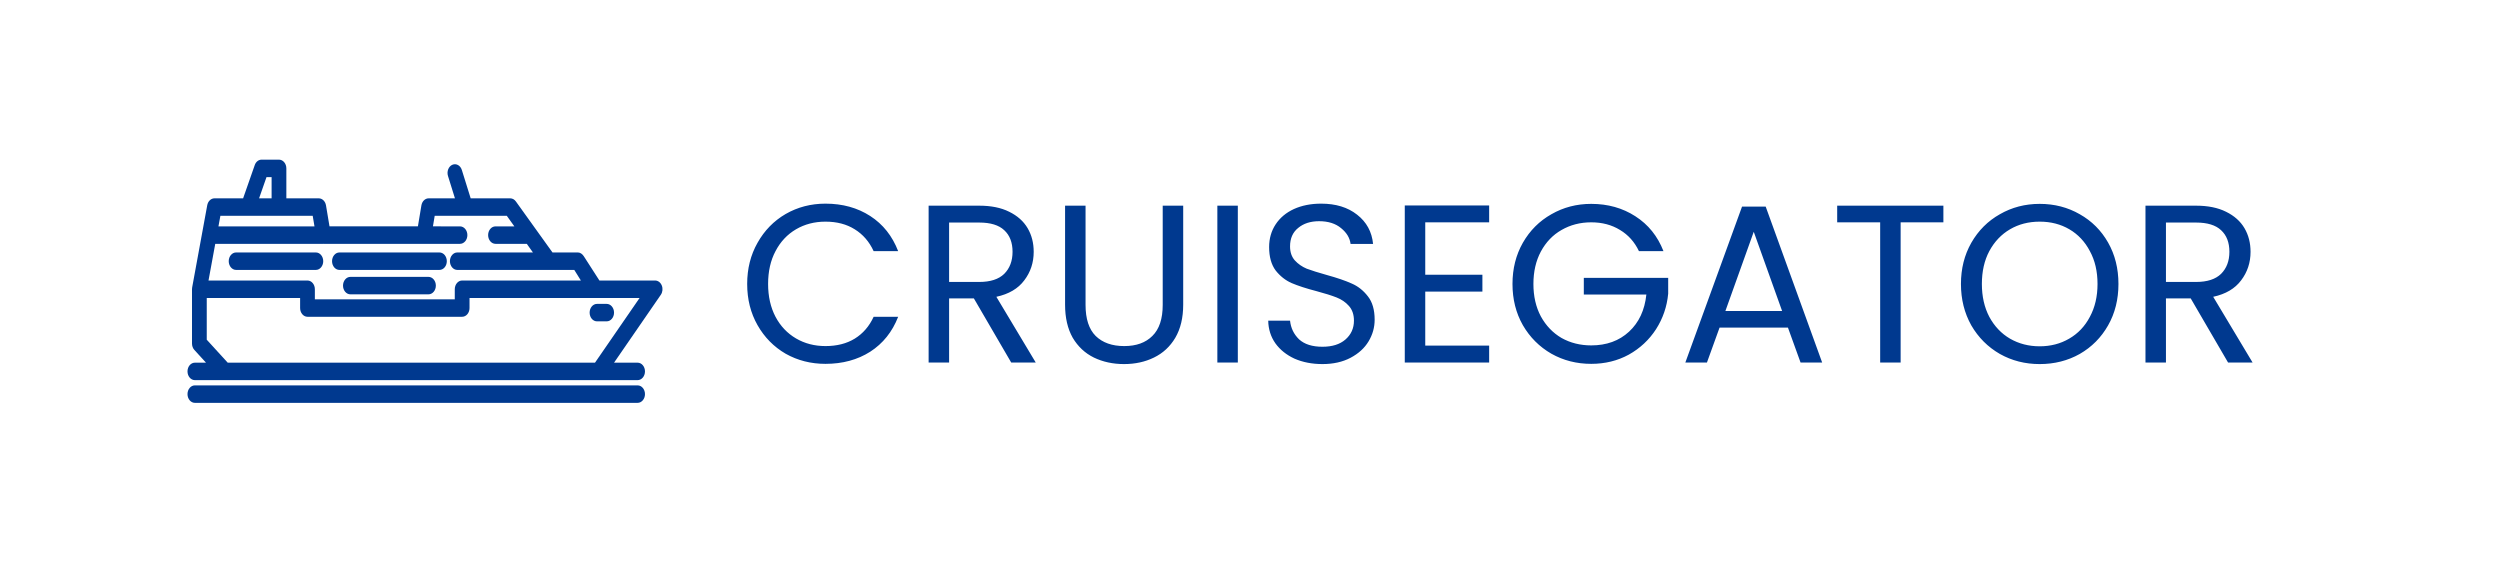
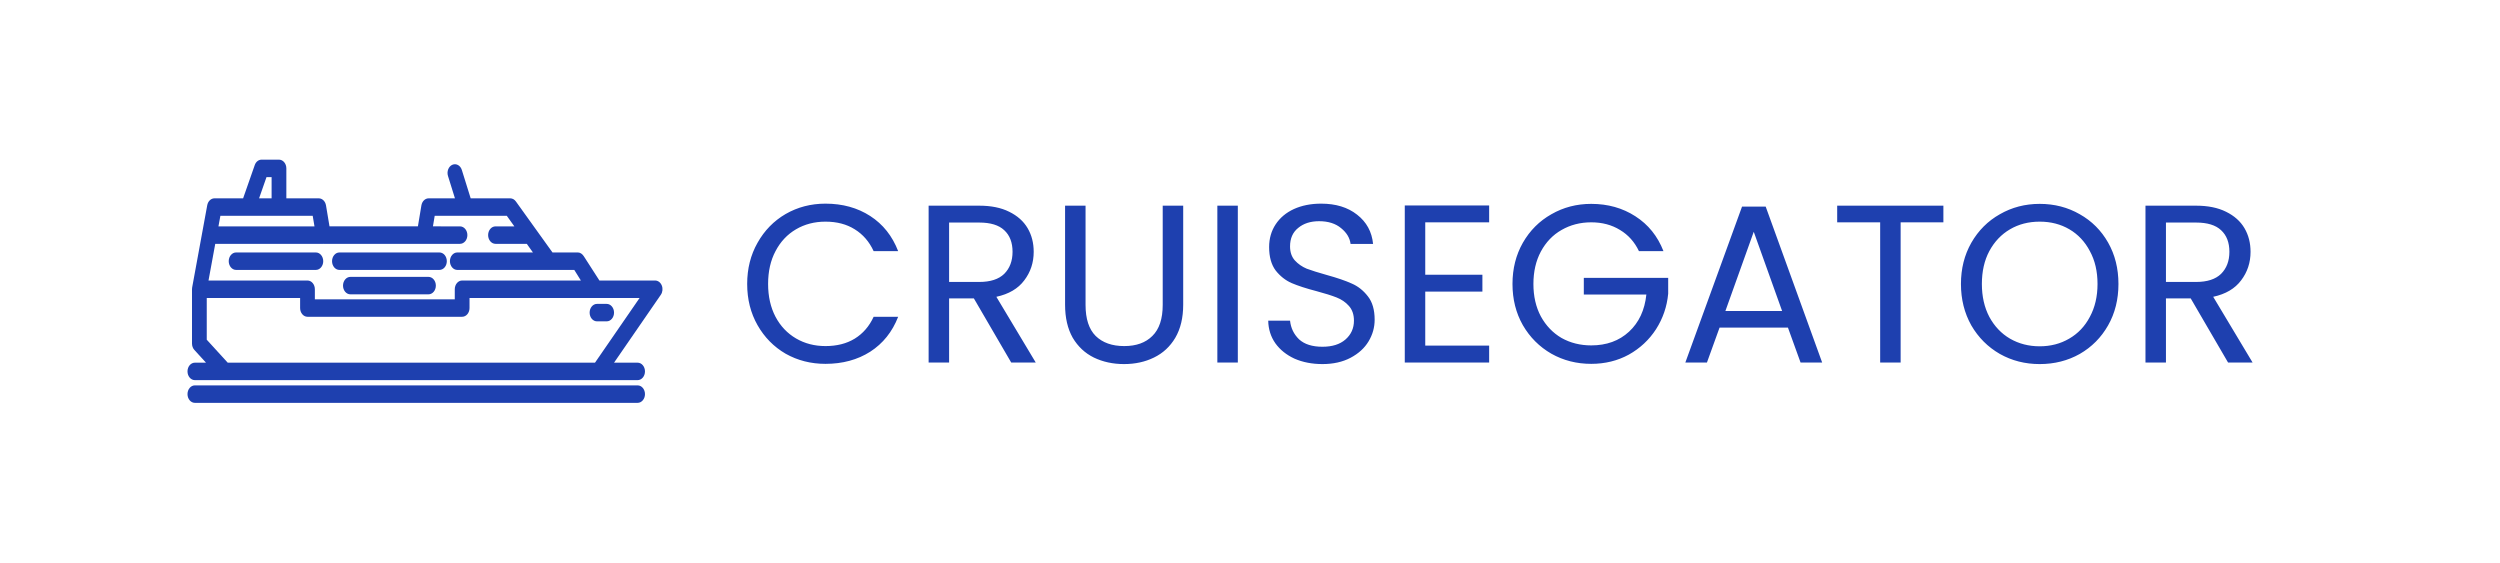
<svg xmlns="http://www.w3.org/2000/svg" width="200" height="45" viewBox="0 0 170 45" fill="none">
-   <path d="M44.774 22.718C44.774 21.494 45.05 20.396 45.602 19.424C46.154 18.44 46.904 17.672 47.852 17.12C48.812 16.568 49.874 16.292 51.038 16.292C52.406 16.292 53.6 16.622 54.62 17.282C55.64 17.942 56.384 18.878 56.852 20.09H54.89C54.542 19.334 54.038 18.752 53.378 18.344C52.73 17.936 51.95 17.732 51.038 17.732C50.162 17.732 49.376 17.936 48.68 18.344C47.984 18.752 47.438 19.334 47.042 20.09C46.646 20.834 46.448 21.71 46.448 22.718C46.448 23.714 46.646 24.59 47.042 25.346C47.438 26.09 47.984 26.666 48.68 27.074C49.376 27.482 50.162 27.686 51.038 27.686C51.95 27.686 52.73 27.488 53.378 27.092C54.038 26.684 54.542 26.102 54.89 25.346H56.852C56.384 26.546 55.64 27.476 54.62 28.136C53.6 28.784 52.406 29.108 51.038 29.108C49.874 29.108 48.812 28.838 47.852 28.298C46.904 27.746 46.154 26.984 45.602 26.012C45.05 25.04 44.774 23.942 44.774 22.718ZM65.896 29L62.908 23.87H60.928V29H59.29V16.454H63.34C64.288 16.454 65.086 16.616 65.734 16.94C66.394 17.264 66.886 17.702 67.21 18.254C67.534 18.806 67.696 19.436 67.696 20.144C67.696 21.008 67.444 21.77 66.94 22.43C66.448 23.09 65.704 23.528 64.708 23.744L67.858 29H65.896ZM60.928 22.556H63.34C64.228 22.556 64.894 22.34 65.338 21.908C65.782 21.464 66.004 20.876 66.004 20.144C66.004 19.4 65.782 18.824 65.338 18.416C64.906 18.008 64.24 17.804 63.34 17.804H60.928V22.556ZM71.844 16.454V24.392C71.844 25.508 72.114 26.336 72.653 26.876C73.206 27.416 73.968 27.686 74.939 27.686C75.9 27.686 76.65 27.416 77.189 26.876C77.742 26.336 78.017 25.508 78.017 24.392V16.454H79.656V24.374C79.656 25.418 79.445 26.3 79.025 27.02C78.606 27.728 78.035 28.256 77.316 28.604C76.608 28.952 75.809 29.126 74.921 29.126C74.034 29.126 73.23 28.952 72.51 28.604C71.802 28.256 71.237 27.728 70.817 27.02C70.409 26.3 70.206 25.418 70.206 24.374V16.454H71.844ZM84.026 16.454V29H82.388V16.454H84.026ZM90.796 29.126C89.968 29.126 89.224 28.982 88.564 28.694C87.916 28.394 87.406 27.986 87.034 27.47C86.662 26.942 86.47 26.336 86.458 25.652H88.204C88.264 26.24 88.504 26.738 88.924 27.146C89.356 27.542 89.98 27.74 90.796 27.74C91.576 27.74 92.188 27.548 92.632 27.164C93.088 26.768 93.316 26.264 93.316 25.652C93.316 25.172 93.184 24.782 92.92 24.482C92.656 24.182 92.326 23.954 91.93 23.798C91.534 23.642 91 23.474 90.328 23.294C89.5 23.078 88.834 22.862 88.33 22.646C87.838 22.43 87.412 22.094 87.052 21.638C86.704 21.17 86.53 20.546 86.53 19.766C86.53 19.082 86.704 18.476 87.052 17.948C87.4 17.42 87.886 17.012 88.51 16.724C89.146 16.436 89.872 16.292 90.688 16.292C91.864 16.292 92.824 16.586 93.568 17.174C94.324 17.762 94.75 18.542 94.846 19.514H93.046C92.986 19.034 92.734 18.614 92.29 18.254C91.846 17.882 91.258 17.696 90.526 17.696C89.842 17.696 89.284 17.876 88.852 18.236C88.42 18.584 88.204 19.076 88.204 19.712C88.204 20.168 88.33 20.54 88.582 20.828C88.846 21.116 89.164 21.338 89.536 21.494C89.92 21.638 90.454 21.806 91.138 21.998C91.966 22.226 92.632 22.454 93.136 22.682C93.64 22.898 94.072 23.24 94.432 23.708C94.792 24.164 94.972 24.788 94.972 25.58C94.972 26.192 94.81 26.768 94.486 27.308C94.162 27.848 93.682 28.286 93.046 28.622C92.41 28.958 91.66 29.126 90.796 29.126ZM99.02 17.786V21.98H103.592V23.33H99.02V27.65H104.132V29H97.382V16.436H104.132V17.786H99.02ZM116.115 20.09C115.767 19.358 115.263 18.794 114.603 18.398C113.943 17.99 113.175 17.786 112.299 17.786C111.423 17.786 110.631 17.99 109.923 18.398C109.227 18.794 108.675 19.37 108.267 20.126C107.871 20.87 107.673 21.734 107.673 22.718C107.673 23.702 107.871 24.566 108.267 25.31C108.675 26.054 109.227 26.63 109.923 27.038C110.631 27.434 111.423 27.632 112.299 27.632C113.523 27.632 114.531 27.266 115.323 26.534C116.115 25.802 116.577 24.812 116.709 23.564H111.705V22.232H118.455V23.492C118.359 24.524 118.035 25.472 117.483 26.336C116.931 27.188 116.205 27.866 115.305 28.37C114.405 28.862 113.403 29.108 112.299 29.108C111.135 29.108 110.073 28.838 109.113 28.298C108.153 27.746 107.391 26.984 106.827 26.012C106.275 25.04 105.999 23.942 105.999 22.718C105.999 21.494 106.275 20.396 106.827 19.424C107.391 18.44 108.153 17.678 109.113 17.138C110.073 16.586 111.135 16.31 112.299 16.31C113.631 16.31 114.807 16.64 115.827 17.3C116.859 17.96 117.609 18.89 118.077 20.09H116.115ZM128.036 26.21H122.564L121.556 29H119.828L124.364 16.526H126.254L130.772 29H129.044L128.036 26.21ZM127.568 24.878L125.3 18.542L123.032 24.878H127.568ZM140.471 16.454V17.786H137.051V29H135.413V17.786H131.975V16.454H140.471ZM148.176 29.126C147.012 29.126 145.95 28.856 144.99 28.316C144.03 27.764 143.268 27.002 142.704 26.03C142.152 25.046 141.876 23.942 141.876 22.718C141.876 21.494 142.152 20.396 142.704 19.424C143.268 18.44 144.03 17.678 144.99 17.138C145.95 16.586 147.012 16.31 148.176 16.31C149.352 16.31 150.42 16.586 151.38 17.138C152.34 17.678 153.096 18.434 153.648 19.406C154.2 20.378 154.476 21.482 154.476 22.718C154.476 23.954 154.2 25.058 153.648 26.03C153.096 27.002 152.34 27.764 151.38 28.316C150.42 28.856 149.352 29.126 148.176 29.126ZM148.176 27.704C149.052 27.704 149.838 27.5 150.534 27.092C151.242 26.684 151.794 26.102 152.19 25.346C152.598 24.59 152.802 23.714 152.802 22.718C152.802 21.71 152.598 20.834 152.19 20.09C151.794 19.334 151.248 18.752 150.552 18.344C149.856 17.936 149.064 17.732 148.176 17.732C147.288 17.732 146.496 17.936 145.8 18.344C145.104 18.752 144.552 19.334 144.144 20.09C143.748 20.834 143.55 21.71 143.55 22.718C143.55 23.714 143.748 24.59 144.144 25.346C144.552 26.102 145.104 26.684 145.8 27.092C146.508 27.5 147.3 27.704 148.176 27.704ZM163.244 29L160.256 23.87H158.276V29H156.638V16.454H160.688C161.636 16.454 162.434 16.616 163.082 16.94C163.742 17.264 164.234 17.702 164.558 18.254C164.882 18.806 165.044 19.436 165.044 20.144C165.044 21.008 164.792 21.77 164.288 22.43C163.796 23.09 163.052 23.528 162.056 23.744L165.206 29H163.244ZM158.276 22.556H160.688C161.576 22.556 162.242 22.34 162.686 21.908C163.13 21.464 163.352 20.876 163.352 20.144C163.352 19.4 163.13 18.824 162.686 18.416C162.254 18.008 161.588 17.804 160.688 17.804H158.276V22.556Z" fill="#00398F" />
-   <path d="M37.943 22.84C37.845 22.596 37.638 22.441 37.41 22.441H32.953L31.705 20.5C31.593 20.326 31.42 20.197 31.235 20.197H29.199L26.27 16.116C26.158 15.958 25.993 15.867 25.82 15.867H22.654L21.946 13.595C21.833 13.233 21.494 13.048 21.188 13.182C20.882 13.315 20.726 13.717 20.839 14.079L21.396 15.867H19.291C19.009 15.867 18.767 16.104 18.712 16.431L18.433 18.109H11.36L11.08 16.431C11.026 16.104 10.783 15.867 10.502 15.867H7.908V13.471C7.908 13.085 7.644 12.772 7.318 12.772H5.926C5.687 12.772 5.472 12.942 5.381 13.204L4.449 15.867H2.156C1.878 15.867 1.638 16.097 1.579 16.418C1.579 16.418 0.373 22.992 0.373 22.993C0.364 23.04 0.36 23.089 0.36 23.14V27.482C0.36 27.677 0.428 27.863 0.549 27.995L1.48 29.014H0.59C0.264 29.014 0 29.326 0 29.712C0 30.098 0.264 30.411 0.59 30.411H36.008C36.334 30.411 36.598 30.098 36.598 29.712C36.598 29.326 36.334 29.014 36.008 29.014H34.123L37.867 23.581C38.011 23.372 38.041 23.084 37.943 22.84ZM25.545 17.265L26.148 18.11H24.64C24.314 18.11 24.05 18.422 24.05 18.808C24.05 19.194 24.314 19.507 24.64 19.507H27.143L27.635 20.197H21.584C21.259 20.197 20.994 20.509 20.994 20.895C20.994 21.281 21.259 21.594 21.584 21.594H30.943L31.47 22.441H21.972C21.646 22.441 21.382 22.754 21.382 23.14V23.945H10.189V23.14C10.189 22.754 9.925 22.441 9.599 22.441H1.681L2.22 19.507H10.833C10.841 19.507 10.848 19.506 10.857 19.506C10.863 19.506 10.869 19.507 10.875 19.507L21.8 19.507C22.125 19.507 22.39 19.194 22.39 18.808C22.39 18.423 22.125 18.11 21.8 18.11L19.635 18.109L19.776 17.265H25.545V17.265ZM6.32 14.17H6.728V15.868H5.726L6.32 14.17ZM4.843 17.265H7.318H10.017L10.158 18.11H2.476L2.631 17.265H4.843ZM32.6 29.014H3.218L1.54 27.177V23.838H9.009V24.643C9.009 25.029 9.273 25.342 9.599 25.342H21.972C22.298 25.342 22.562 25.029 22.562 24.643V23.838H36.167L32.6 29.014Z" fill="#00398F" />
-   <path d="M20.155 20.197H12.154C11.828 20.197 11.564 20.509 11.564 20.895C11.564 21.281 11.828 21.594 12.154 21.594H20.155C20.481 21.594 20.745 21.281 20.745 20.895C20.745 20.509 20.481 20.197 20.155 20.197Z" fill="#00398F" />
-   <path d="M19.278 22.15H13.031C12.706 22.15 12.441 22.463 12.441 22.849C12.441 23.234 12.706 23.547 13.031 23.547H19.278C19.604 23.547 19.868 23.234 19.868 22.849C19.868 22.463 19.604 22.15 19.278 22.15Z" fill="#00398F" />
-   <path d="M10.268 20.197H3.888C3.563 20.197 3.298 20.509 3.298 20.895C3.298 21.281 3.563 21.594 3.888 21.594H10.268C10.594 21.594 10.858 21.281 10.858 20.895C10.858 20.509 10.594 20.197 10.268 20.197Z" fill="#00398F" />
-   <path d="M32.76 25.708H33.533C33.859 25.708 34.123 25.396 34.123 25.01C34.123 24.624 33.859 24.311 33.533 24.311H32.76C32.434 24.311 32.17 24.624 32.17 25.01C32.17 25.396 32.434 25.708 32.76 25.708Z" fill="#00398F" />
-   <path d="M36.008 30.83H0.59C0.264 30.83 0 31.143 0 31.529C0 31.915 0.264 32.228 0.59 32.228H36.008C36.334 32.228 36.598 31.915 36.598 31.529C36.598 31.143 36.334 30.83 36.008 30.83Z" fill="#00398F" />
+   <path d="M44.774 22.718C44.774 21.494 45.05 20.396 45.602 19.424C46.154 18.44 46.904 17.672 47.852 17.12C48.812 16.568 49.874 16.292 51.038 16.292C52.406 16.292 53.6 16.622 54.62 17.282C55.64 17.942 56.384 18.878 56.852 20.09H54.89C54.542 19.334 54.038 18.752 53.378 18.344C52.73 17.936 51.95 17.732 51.038 17.732C50.162 17.732 49.376 17.936 48.68 18.344C47.984 18.752 47.438 19.334 47.042 20.09C46.646 20.834 46.448 21.71 46.448 22.718C46.448 23.714 46.646 24.59 47.042 25.346C47.438 26.09 47.984 26.666 48.68 27.074C49.376 27.482 50.162 27.686 51.038 27.686C51.95 27.686 52.73 27.488 53.378 27.092C54.038 26.684 54.542 26.102 54.89 25.346H56.852C56.384 26.546 55.64 27.476 54.62 28.136C53.6 28.784 52.406 29.108 51.038 29.108C49.874 29.108 48.812 28.838 47.852 28.298C46.904 27.746 46.154 26.984 45.602 26.012C45.05 25.04 44.774 23.942 44.774 22.718ZM65.896 29L62.908 23.87H60.928V29H59.29V16.454H63.34C64.288 16.454 65.086 16.616 65.734 16.94C66.394 17.264 66.886 17.702 67.21 18.254C67.534 18.806 67.696 19.436 67.696 20.144C67.696 21.008 67.444 21.77 66.94 22.43C66.448 23.09 65.704 23.528 64.708 23.744L67.858 29H65.896ZM60.928 22.556H63.34C64.228 22.556 64.894 22.34 65.338 21.908C65.782 21.464 66.004 20.876 66.004 20.144C66.004 19.4 65.782 18.824 65.338 18.416C64.906 18.008 64.24 17.804 63.34 17.804H60.928V22.556ZM71.844 16.454V24.392C71.844 25.508 72.114 26.336 72.653 26.876C73.206 27.416 73.968 27.686 74.939 27.686C75.9 27.686 76.65 27.416 77.189 26.876C77.742 26.336 78.017 25.508 78.017 24.392V16.454H79.656V24.374C79.656 25.418 79.445 26.3 79.025 27.02C78.606 27.728 78.035 28.256 77.316 28.604C76.608 28.952 75.809 29.126 74.921 29.126C74.034 29.126 73.23 28.952 72.51 28.604C71.802 28.256 71.237 27.728 70.817 27.02C70.409 26.3 70.206 25.418 70.206 24.374V16.454H71.844ZM84.026 16.454V29H82.388V16.454H84.026ZM90.796 29.126C89.968 29.126 89.224 28.982 88.564 28.694C87.916 28.394 87.406 27.986 87.034 27.47C86.662 26.942 86.47 26.336 86.458 25.652H88.204C88.264 26.24 88.504 26.738 88.924 27.146C89.356 27.542 89.98 27.74 90.796 27.74C91.576 27.74 92.188 27.548 92.632 27.164C93.088 26.768 93.316 26.264 93.316 25.652C93.316 25.172 93.184 24.782 92.92 24.482C92.656 24.182 92.326 23.954 91.93 23.798C91.534 23.642 91 23.474 90.328 23.294C89.5 23.078 88.834 22.862 88.33 22.646C87.838 22.43 87.412 22.094 87.052 21.638C86.704 21.17 86.53 20.546 86.53 19.766C86.53 19.082 86.704 18.476 87.052 17.948C87.4 17.42 87.886 17.012 88.51 16.724C89.146 16.436 89.872 16.292 90.688 16.292C91.864 16.292 92.824 16.586 93.568 17.174C94.324 17.762 94.75 18.542 94.846 19.514H93.046C92.986 19.034 92.734 18.614 92.29 18.254C91.846 17.882 91.258 17.696 90.526 17.696C89.842 17.696 89.284 17.876 88.852 18.236C88.42 18.584 88.204 19.076 88.204 19.712C88.204 20.168 88.33 20.54 88.582 20.828C88.846 21.116 89.164 21.338 89.536 21.494C89.92 21.638 90.454 21.806 91.138 21.998C91.966 22.226 92.632 22.454 93.136 22.682C93.64 22.898 94.072 23.24 94.432 23.708C94.792 24.164 94.972 24.788 94.972 25.58C94.972 26.192 94.81 26.768 94.486 27.308C94.162 27.848 93.682 28.286 93.046 28.622C92.41 28.958 91.66 29.126 90.796 29.126ZM99.02 17.786V21.98H103.592V23.33H99.02V27.65H104.132V29H97.382V16.436H104.132V17.786H99.02ZM116.115 20.09C115.767 19.358 115.263 18.794 114.603 18.398C113.943 17.99 113.175 17.786 112.299 17.786C111.423 17.786 110.631 17.99 109.923 18.398C109.227 18.794 108.675 19.37 108.267 20.126C107.871 20.87 107.673 21.734 107.673 22.718C107.673 23.702 107.871 24.566 108.267 25.31C108.675 26.054 109.227 26.63 109.923 27.038C110.631 27.434 111.423 27.632 112.299 27.632C113.523 27.632 114.531 27.266 115.323 26.534C116.115 25.802 116.577 24.812 116.709 23.564H111.705V22.232H118.455V23.492C118.359 24.524 118.035 25.472 117.483 26.336C116.931 27.188 116.205 27.866 115.305 28.37C114.405 28.862 113.403 29.108 112.299 29.108C111.135 29.108 110.073 28.838 109.113 28.298C108.153 27.746 107.391 26.984 106.827 26.012C106.275 25.04 105.999 23.942 105.999 22.718C105.999 21.494 106.275 20.396 106.827 19.424C107.391 18.44 108.153 17.678 109.113 17.138C110.073 16.586 111.135 16.31 112.299 16.31C113.631 16.31 114.807 16.64 115.827 17.3C116.859 17.96 117.609 18.89 118.077 20.09H116.115ZM128.036 26.21H122.564L121.556 29H119.828L124.364 16.526H126.254L130.772 29H129.044L128.036 26.21ZM127.568 24.878L125.3 18.542L123.032 24.878H127.568ZM140.471 16.454V17.786H137.051V29H135.413V17.786H131.975V16.454H140.471ZM148.176 29.126C147.012 29.126 145.95 28.856 144.99 28.316C144.03 27.764 143.268 27.002 142.704 26.03C142.152 25.046 141.876 23.942 141.876 22.718C141.876 21.494 142.152 20.396 142.704 19.424C143.268 18.44 144.03 17.678 144.99 17.138C145.95 16.586 147.012 16.31 148.176 16.31C149.352 16.31 150.42 16.586 151.38 17.138C152.34 17.678 153.096 18.434 153.648 19.406C154.2 20.378 154.476 21.482 154.476 22.718C154.476 23.954 154.2 25.058 153.648 26.03C153.096 27.002 152.34 27.764 151.38 28.316C150.42 28.856 149.352 29.126 148.176 29.126ZM148.176 27.704C149.052 27.704 149.838 27.5 150.534 27.092C151.242 26.684 151.794 26.102 152.19 25.346C152.598 24.59 152.802 23.714 152.802 22.718C152.802 21.71 152.598 20.834 152.19 20.09C151.794 19.334 151.248 18.752 150.552 18.344C149.856 17.936 149.064 17.732 148.176 17.732C147.288 17.732 146.496 17.936 145.8 18.344C145.104 18.752 144.552 19.334 144.144 20.09C143.748 20.834 143.55 21.71 143.55 22.718C143.55 23.714 143.748 24.59 144.144 25.346C144.552 26.102 145.104 26.684 145.8 27.092C146.508 27.5 147.3 27.704 148.176 27.704ZM163.244 29L160.256 23.87H158.276V29H156.638V16.454H160.688C161.636 16.454 162.434 16.616 163.082 16.94C163.742 17.264 164.234 17.702 164.558 18.254C164.882 18.806 165.044 19.436 165.044 20.144C165.044 21.008 164.792 21.77 164.288 22.43C163.796 23.09 163.052 23.528 162.056 23.744L165.206 29H163.244ZM158.276 22.556H160.688C161.576 22.556 162.242 22.34 162.686 21.908C163.13 21.464 163.352 20.876 163.352 20.144C163.352 19.4 163.13 18.824 162.686 18.416C162.254 18.008 161.588 17.804 160.688 17.804H158.276V22.556Z" fill="rgba(30, 64, 175, 1)" />
+   <path d="M37.943 22.84C37.845 22.596 37.638 22.441 37.41 22.441H32.953L31.705 20.5C31.593 20.326 31.42 20.197 31.235 20.197H29.199L26.27 16.116C26.158 15.958 25.993 15.867 25.82 15.867H22.654L21.946 13.595C21.833 13.233 21.494 13.048 21.188 13.182C20.882 13.315 20.726 13.717 20.839 14.079L21.396 15.867H19.291C19.009 15.867 18.767 16.104 18.712 16.431L18.433 18.109H11.36L11.08 16.431C11.026 16.104 10.783 15.867 10.502 15.867H7.908V13.471C7.908 13.085 7.644 12.772 7.318 12.772H5.926C5.687 12.772 5.472 12.942 5.381 13.204L4.449 15.867H2.156C1.878 15.867 1.638 16.097 1.579 16.418C1.579 16.418 0.373 22.992 0.373 22.993C0.364 23.04 0.36 23.089 0.36 23.14V27.482C0.36 27.677 0.428 27.863 0.549 27.995L1.48 29.014H0.59C0.264 29.014 0 29.326 0 29.712C0 30.098 0.264 30.411 0.59 30.411H36.008C36.334 30.411 36.598 30.098 36.598 29.712C36.598 29.326 36.334 29.014 36.008 29.014H34.123L37.867 23.581C38.011 23.372 38.041 23.084 37.943 22.84ZM25.545 17.265L26.148 18.11H24.64C24.314 18.11 24.05 18.422 24.05 18.808C24.05 19.194 24.314 19.507 24.64 19.507H27.143L27.635 20.197H21.584C21.259 20.197 20.994 20.509 20.994 20.895C20.994 21.281 21.259 21.594 21.584 21.594H30.943L31.47 22.441H21.972C21.646 22.441 21.382 22.754 21.382 23.14V23.945H10.189V23.14C10.189 22.754 9.925 22.441 9.599 22.441H1.681L2.22 19.507H10.833C10.841 19.507 10.848 19.506 10.857 19.506C10.863 19.506 10.869 19.507 10.875 19.507L21.8 19.507C22.125 19.507 22.39 19.194 22.39 18.808C22.39 18.423 22.125 18.11 21.8 18.11L19.635 18.109L19.776 17.265H25.545V17.265ZM6.32 14.17H6.728V15.868H5.726L6.32 14.17ZM4.843 17.265H7.318H10.017L10.158 18.11H2.476L2.631 17.265H4.843ZM32.6 29.014H3.218L1.54 27.177V23.838H9.009V24.643C9.009 25.029 9.273 25.342 9.599 25.342H21.972C22.298 25.342 22.562 25.029 22.562 24.643V23.838H36.167L32.6 29.014Z" fill="rgba(30, 64, 175, 1)" />
+   <path d="M20.155 20.197H12.154C11.828 20.197 11.564 20.509 11.564 20.895C11.564 21.281 11.828 21.594 12.154 21.594H20.155C20.481 21.594 20.745 21.281 20.745 20.895C20.745 20.509 20.481 20.197 20.155 20.197Z" fill="rgba(30, 64, 175, 1)" />
+   <path d="M19.278 22.15H13.031C12.706 22.15 12.441 22.463 12.441 22.849C12.441 23.234 12.706 23.547 13.031 23.547H19.278C19.604 23.547 19.868 23.234 19.868 22.849C19.868 22.463 19.604 22.15 19.278 22.15Z" fill="rgba(30, 64, 175, 1)" />
+   <path d="M10.268 20.197H3.888C3.563 20.197 3.298 20.509 3.298 20.895C3.298 21.281 3.563 21.594 3.888 21.594H10.268C10.594 21.594 10.858 21.281 10.858 20.895C10.858 20.509 10.594 20.197 10.268 20.197Z" fill="rgba(30, 64, 175, 1)" />
+   <path d="M32.76 25.708H33.533C33.859 25.708 34.123 25.396 34.123 25.01C34.123 24.624 33.859 24.311 33.533 24.311H32.76C32.434 24.311 32.17 24.624 32.17 25.01C32.17 25.396 32.434 25.708 32.76 25.708Z" fill="rgba(30, 64, 175, 1)" />
+   <path d="M36.008 30.83H0.59C0.264 30.83 0 31.143 0 31.529C0 31.915 0.264 32.228 0.59 32.228H36.008C36.334 32.228 36.598 31.915 36.598 31.529C36.598 31.143 36.334 30.83 36.008 30.83Z" fill="rgba(30, 64, 175, 1)" />
</svg>
